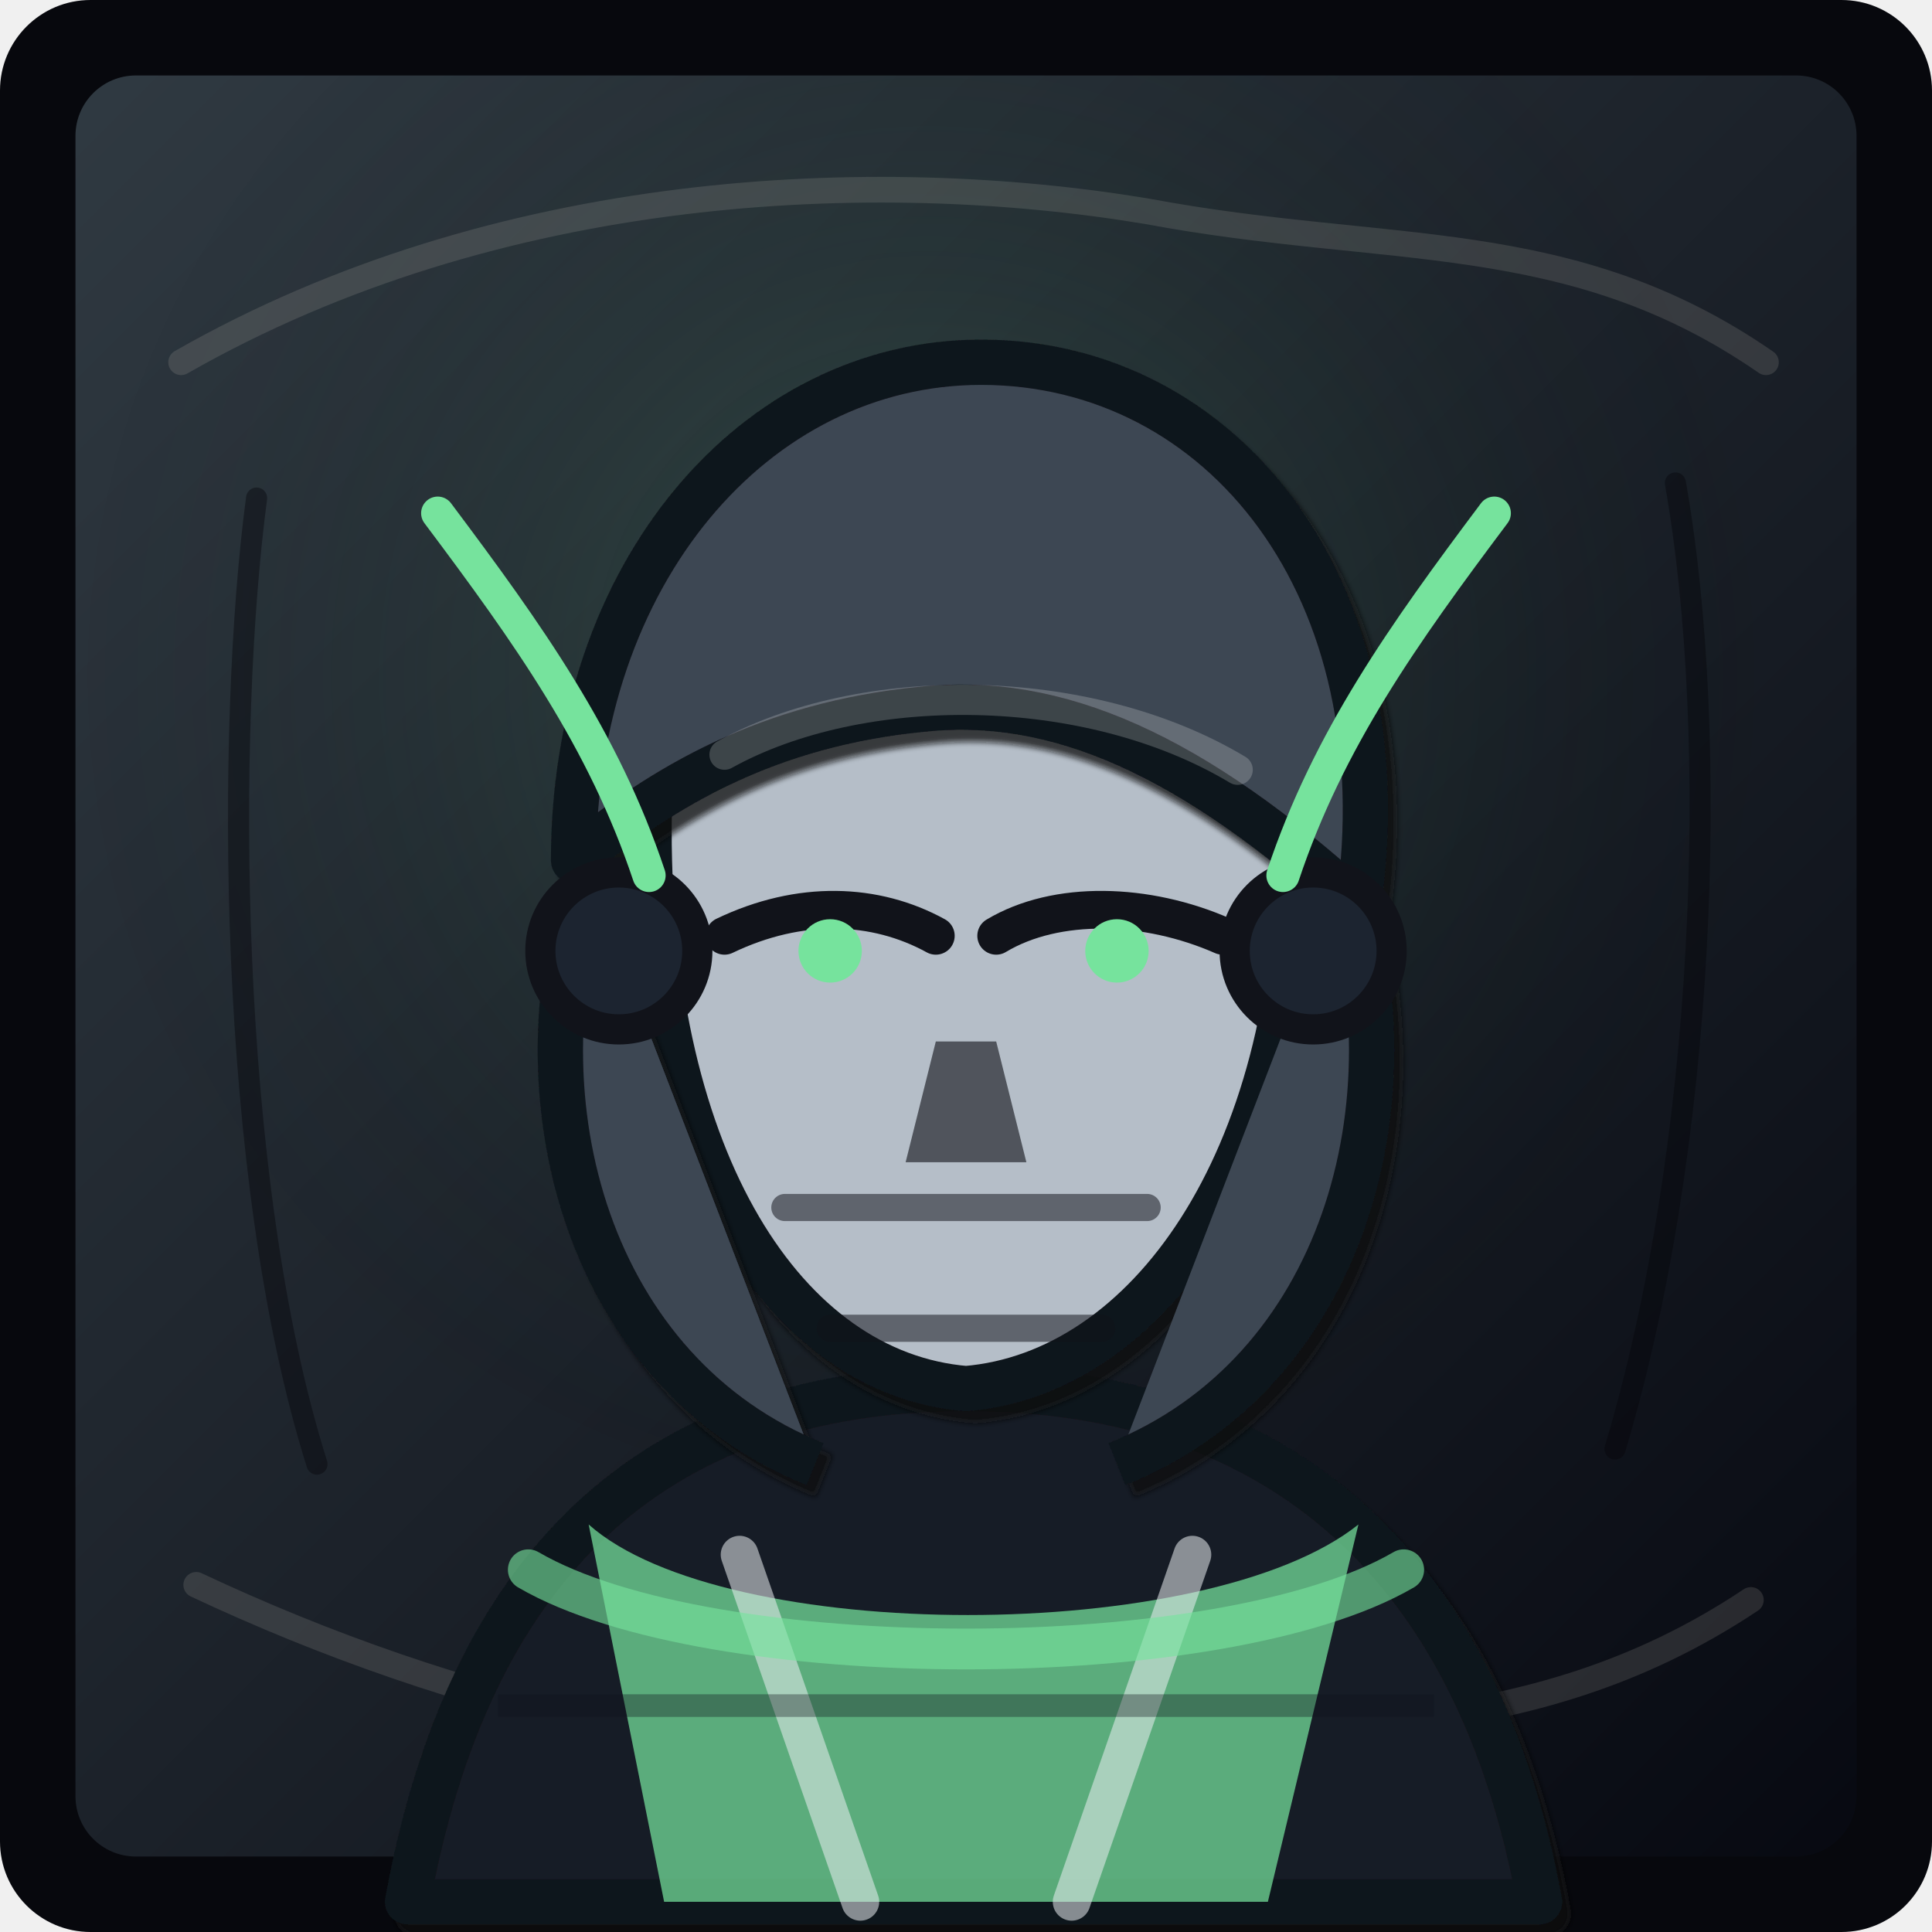
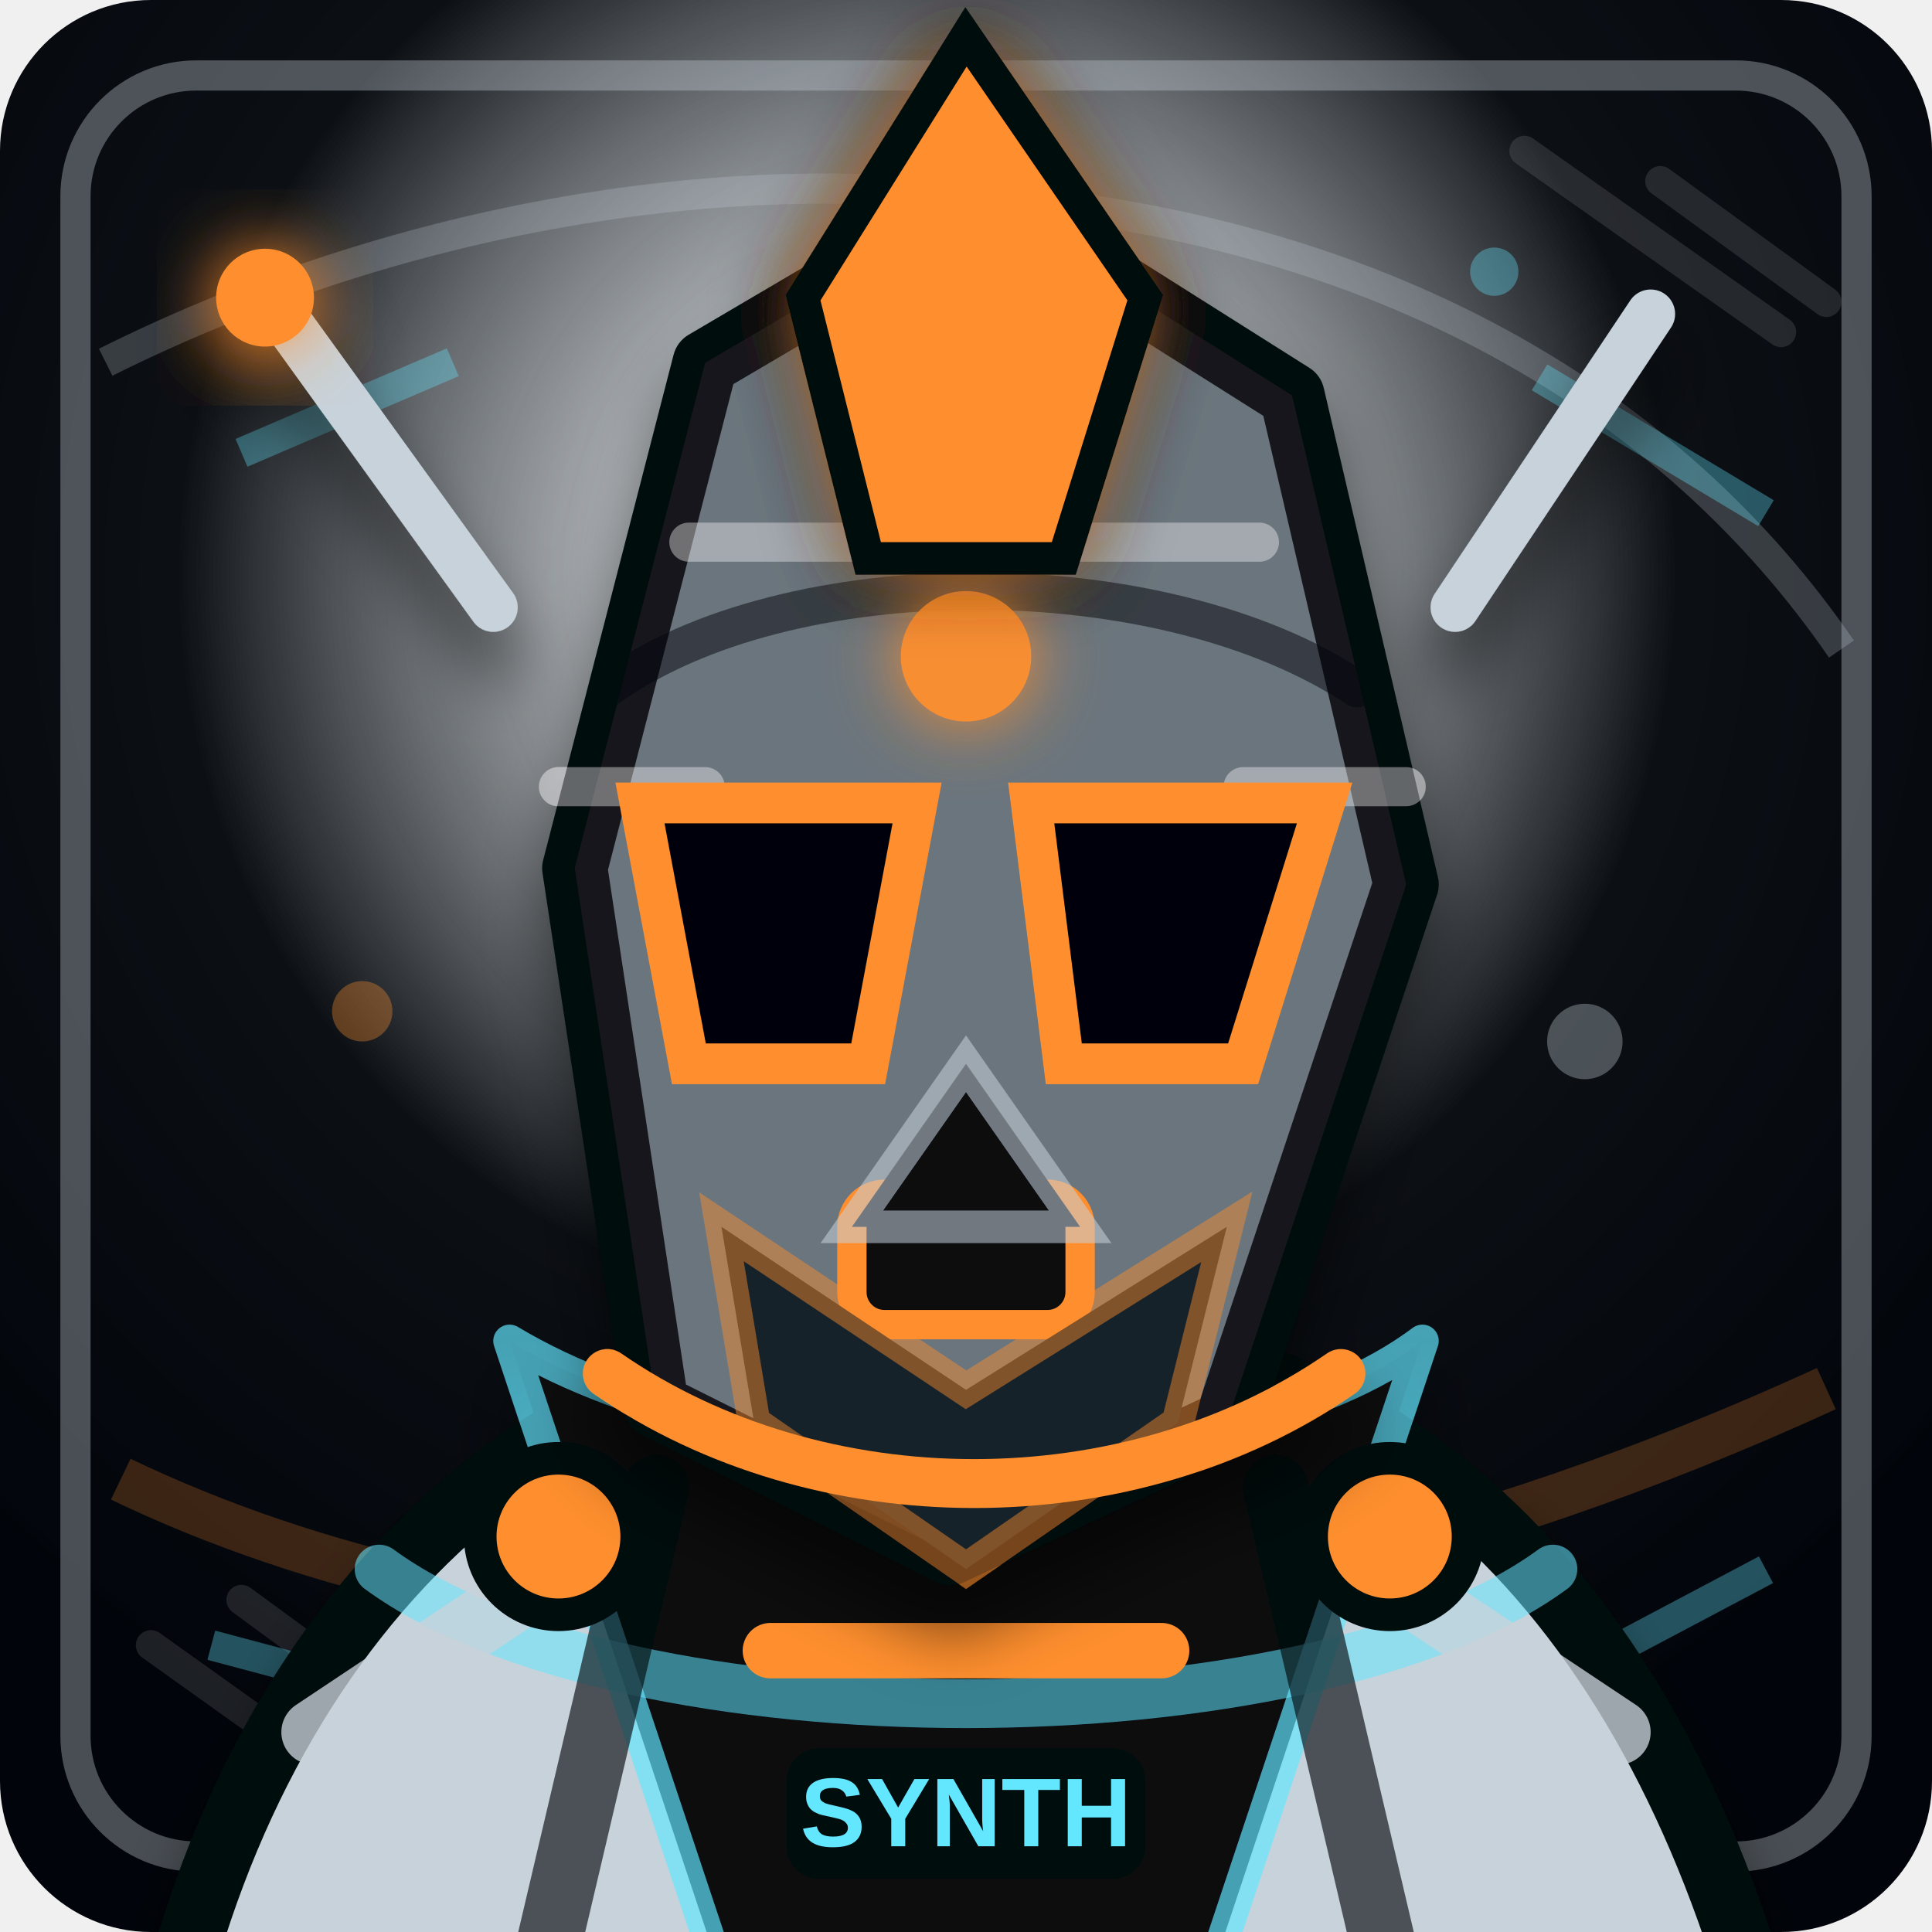
<svg xmlns="http://www.w3.org/2000/svg" width="128" height="128" viewBox="0 0 128 128" fill="none">
  <defs>
-     <linearGradient id="bg-iron-ink-female-5" x1="0" y1="0" x2="1" y2="1">
-       <stop offset="0" stop-color="#303a42" />
-       <stop offset="1" stop-color="#070911" />
+     <radialGradient id="bg-iron-female-5" cx="48%" cy="30%" r="70%">
+       <stop offset="0%" stop-color="#c8d2da" stop-opacity=".30" />
+       <stop offset="55%" stop-color="#070b10" stop-opacity=".98" />
+       <stop offset="100%" stop-color="#01040a" />
+     </radialGradient>
+     <linearGradient id="suit-iron-female-5" x1="28" y1="90" x2="101" y2="127">
+       <stop offset="0%" stop-color="#c8d2da" />
+       <stop offset="48%" stop-color="#ff8f2e" />
+       <stop offset="100%" stop-color="#070b10" />
    </linearGradient>
-     <radialGradient id="wash-iron-ink-female-5" cx="48%" cy="34%" r="72%">
-       <stop offset="0" stop-color="#76e39d" stop-opacity=".20" />
-       <stop offset=".68" stop-color="#000" stop-opacity="0" />
-     </radialGradient>
-     <filter id="ink-iron-ink-female-5" x="-25%" y="-25%" width="150%" height="150%">
-       <feDropShadow dx=".6" dy=".8" stdDeviation=".2" flood-color="#090a0e" flood-opacity=".75" />
+     <linearGradient id="shade-iron-female-5" x1="38" y1="31" x2="86" y2="94">
+       <stop offset="0%" stop-color="#ffffff" stop-opacity=".28" />
+       <stop offset="100%" stop-color="#000000" stop-opacity=".28" />
+     </linearGradient>
+     <filter id="shadow-iron-female-5" x="-30%" y="-30%" width="160%" height="160%">
+       <feDropShadow dx="0" dy="3" stdDeviation="2" flood-color="#000000" flood-opacity=".55" />
+     </filter>
+     <filter id="glow-iron-female-5" x="-60%" y="-60%" width="220%" height="220%">
+       <feGaussianBlur stdDeviation="2.2" result="blur" />
+       <feMerge>
+         <feMergeNode in="blur" />
+         <feMergeNode in="SourceGraphic" />
+       </feMerge>
    </filter>
  </defs>
-   <rect width="128" height="128" rx="6" fill="#07080d" />
-   <rect x="5" y="5" width="118" height="118" rx="4" fill="url(#bg-iron-ink-female-5)" />
-   <rect x="5" y="5" width="118" height="118" rx="4" fill="url(#wash-iron-ink-female-5)" />
-   <path d="M12 24 C33 12 58 11 76 14 C92 17 104 15 117 24 M13 105 C30 113 50 118 68 116 C86 114 101 116 116 106" stroke="#f4eadc" stroke-opacity=".13" stroke-width="1.7" stroke-linecap="round" />
-   <path d="M17 33 C15 48 15 78 21 97 M111 32 C114 49 113 76 107 96" stroke="#05060a" stroke-opacity=".42" stroke-width="1.4" stroke-linecap="round" />
-   <path d="M27 126 C31 104 43 92 64 92 C85 92 98 104 102 126Z" fill="#171d27" stroke="#11131a" stroke-width="3" stroke-linejoin="round" filter="url(#ink-iron-ink-female-5)" />
-   <path d="M39 101 C48 109 80 109 90 101 L84 126 H44Z" fill="#76e39d" opacity=".72" />
-   <path d="M49 103 L57 126 M79 103 L71 126" stroke="#e9edf0" stroke-opacity=".55" stroke-width="2.5" stroke-linecap="round" />
-   <path d="M33 113 H95" stroke="#11131a" stroke-opacity=".35" stroke-width="1.5" />
-   <path d="M43 55 C43 39 52 30 64 29 C77 30 86 39 86 56 C86 77 76 91 64 92 C52 91 43 77 43 55Z" fill="#b5bec8" stroke="#11131a" stroke-width="3" stroke-linejoin="round" filter="url(#ink-iron-ink-female-5)" />
-   <path d="M38 57 C38 38 50 24 65 24 C81 24 93 39 90 60 C79 50 70 46 61 47 C51 48 44 52 38 57Z M39 58 C34 73 39 91 54 97 M89 58 C94 73 89 91 74 97" fill="#3c4653" stroke="#11131a" stroke-width="3" stroke-linejoin="round" filter="url(#ink-iron-ink-female-5)" />
-   <path d="M48 50 C57 45 72 45 82 51" stroke="#fff" stroke-opacity=".20" stroke-width="2" stroke-linecap="round" />
-   <path d="M48 62 C53 59.6 58 59.8 62 62" stroke="#11131a" stroke-width="2.5" stroke-linecap="round" />
-   <path d="M66 62 C70 59.6 76 59.8 81 62" stroke="#11131a" stroke-width="2.5" stroke-linecap="round" />
-   <circle cx="55" cy="63" r="2.1" fill="#76e39d" />
-   <circle cx="74" cy="63" r="2.1" fill="#76e39d" />
-   <path d="M62 69 L60 77 H68 L66 69" fill="#11131a" opacity=".62" />
-   <path d="M52 80 H76 M55 88 H73" stroke="#11131a" stroke-opacity=".52" stroke-width="1.8" stroke-linecap="round" />
-   <circle cx="41" cy="63" r="5.2" fill="#1c2430" stroke="#11131a" stroke-width="2" />
-   <circle cx="87" cy="63" r="5.2" fill="#1c2430" stroke="#11131a" stroke-width="2" />
-   <path d="M29 34 C35 42 40 49 43 58 M99 34 C93 42 88 49 85 58" stroke="#76e39d" stroke-width="2.2" stroke-linecap="round" />
-   <path d="M35 104 C47 111 81 111 93 104" stroke="#76e39d" stroke-opacity=".62" stroke-width="2.7" stroke-linecap="round" />
+   <rect width="128" height="128" rx="10" fill="url(#bg-iron-female-5)" />
+   <path d="M7 24 C25 15 46 11 64 13 C92 15 111 27 122 43" stroke="#c8d2da" stroke-opacity=".24" stroke-width="2" />
+   <path d="M8 98 C33 110 73 114 121 92" stroke="#ff8f2e" stroke-opacity=".22" stroke-width="3" />
+   <path d="M101 10 L118 22 M110 12 L121 20 M10 109 L24 119 M16 106 L31 117" stroke="#ffffff" stroke-opacity=".11" stroke-width="2" stroke-linecap="round" />
+   <g opacity=".34">
+     <path d="M16 30 L30 24 M102 25 L117 34 M14 109 L29 113 M100 113 L117 104" stroke="#63e7ff" stroke-width="2" />
+     <circle cx="24" cy="67" r="2" fill="#ff8f2e" />
+     <circle cx="105" cy="69" r="2.5" fill="#c8d2da" />
+     <circle cx="99" cy="18" r="1.6" fill="#63e7ff" />
+   </g>
+   <rect x="5" y="5" width="118" height="118" rx="8" stroke="#c8d2da" stroke-opacity=".36" stroke-width="2" />
+   <g transform="translate(64 64) scale(1.08) translate(-64 -64)">
+     <g filter="url(#shadow-iron-female-5)">
+       <path d="M15 129 C21 103 39 86 64 86 C90 86 106 103 113 129Z" fill="url(#suit-iron-female-5)" stroke="#05080c" stroke-width="4" stroke-linejoin="round" />
+       <path d="M36 87 L50 129 H78 L92 87 C80 96 51 96 36 87Z" fill="#070b10" stroke="#63e7ff" stroke-opacity=".68" stroke-width="2" stroke-linejoin="round" />
+       <path d="M28 101 C43 112 85 112 100 101" stroke="#63e7ff" stroke-opacity=".54" stroke-width="3" stroke-linecap="round" />
+       <path d="M45 96 L37 130 M83 96 L91 130" stroke="#05080c" stroke-opacity=".64" stroke-width="4" stroke-linecap="round" />
+       <path d="M24 111 L39 101 M104 111 L89 101" stroke="#c8d2da" stroke-opacity=".78" stroke-width="4" stroke-linecap="round" />
+       <circle cx="39" cy="99" r="4.8" fill="#ff8f2e" stroke="#05080c" stroke-width="2" />
+       <circle cx="90" cy="99" r="4.8" fill="#ff8f2e" stroke="#05080c" stroke-width="2" />
+       <path d="M52 106 H76" stroke="#ff8f2e" stroke-width="3.4" stroke-linecap="round" />
+       <rect x="53" y="112" width="22" height="8" rx="2" fill="#05080c" opacity=".72" />
+       <text x="64" y="118" text-anchor="middle" fill="#63e7ff" font-size="6" font-family="Arial, sans-serif" font-weight="900">SYNTH</text>
+     </g>
+     <g filter="url(#shadow-iron-female-5)">
+       <path d="M35 42 L22 24 M94 42 L106 24" stroke="#c8d2da" stroke-width="3" stroke-linecap="round" />
+       <circle cx="21" cy="23" r="3" fill="#ff8f2e" filter="url(#glow-iron-female-5)" />
+       <path d="M40 58 L48 27 L65 17 L84 29 L91 59 L80 92 L63 100 L45 91Z" fill="#606a73" stroke="#05080c" stroke-width="4" stroke-linejoin="round" />
+       <path d="M40 58 L48 27 L65 17 L84 29 L91 59 L80 92 L63 100 L45 91Z" fill="url(#shade-iron-female-5)" opacity=".26" />
+       <path d="M47 38 H82 M39 53 H48 M81 53 H91" stroke="#ffffff" stroke-opacity=".38" stroke-width="2.4" stroke-linecap="round" />
+       <path d="M42 47 C53 39 76 39 88 47" stroke="#05080c" stroke-opacity=".5" stroke-width="2.3" stroke-linecap="round" />
+       <rect x="57" y="78" width="14" height="8" rx="2" fill="#070b10" stroke="#ff8f2e" stroke-width="1.8" />
+       <path d="M44 54 H61 L58 70 H47Z" fill="#030609" stroke="#ff8f2e" stroke-width="2.5" />
+       <path d="M68 54 H86 L81 70 H70Z" fill="#030609" stroke="#ff8f2e" stroke-width="2.5" />
+       <path d="M50 62 H56 M73 62 H80" stroke="#ff8f2e" stroke-width="4" stroke-linecap="round" filter="url(#glow-iron-female-5)" />
+       <path d="M64 70 L57 80 H71Z" fill="#070b10" stroke="#c8d2da" stroke-opacity=".55" stroke-width="2" />
+       <path d="M49 80 L64 90 L80 80 L77 92 L64 101 L51 92Z" fill="#182129" stroke="#ff8f2e" stroke-opacity=".45" stroke-width="2" />
+       <circle cx="64" cy="45" r="4" fill="#ff8f2e" opacity=".95" filter="url(#glow-iron-female-5)" />
+       <path d="M42 89 C55 98 74 98 87 89" stroke="#ff8f2e" stroke-width="3" stroke-linecap="round" />
+       <path d="M54 23 L64 7 L75 23 L70 39 H58Z" fill="#ff8f2e" stroke="#05080c" stroke-width="2" filter="url(#glow-iron-female-5)" />
+     </g>
+   </g>
</svg>
